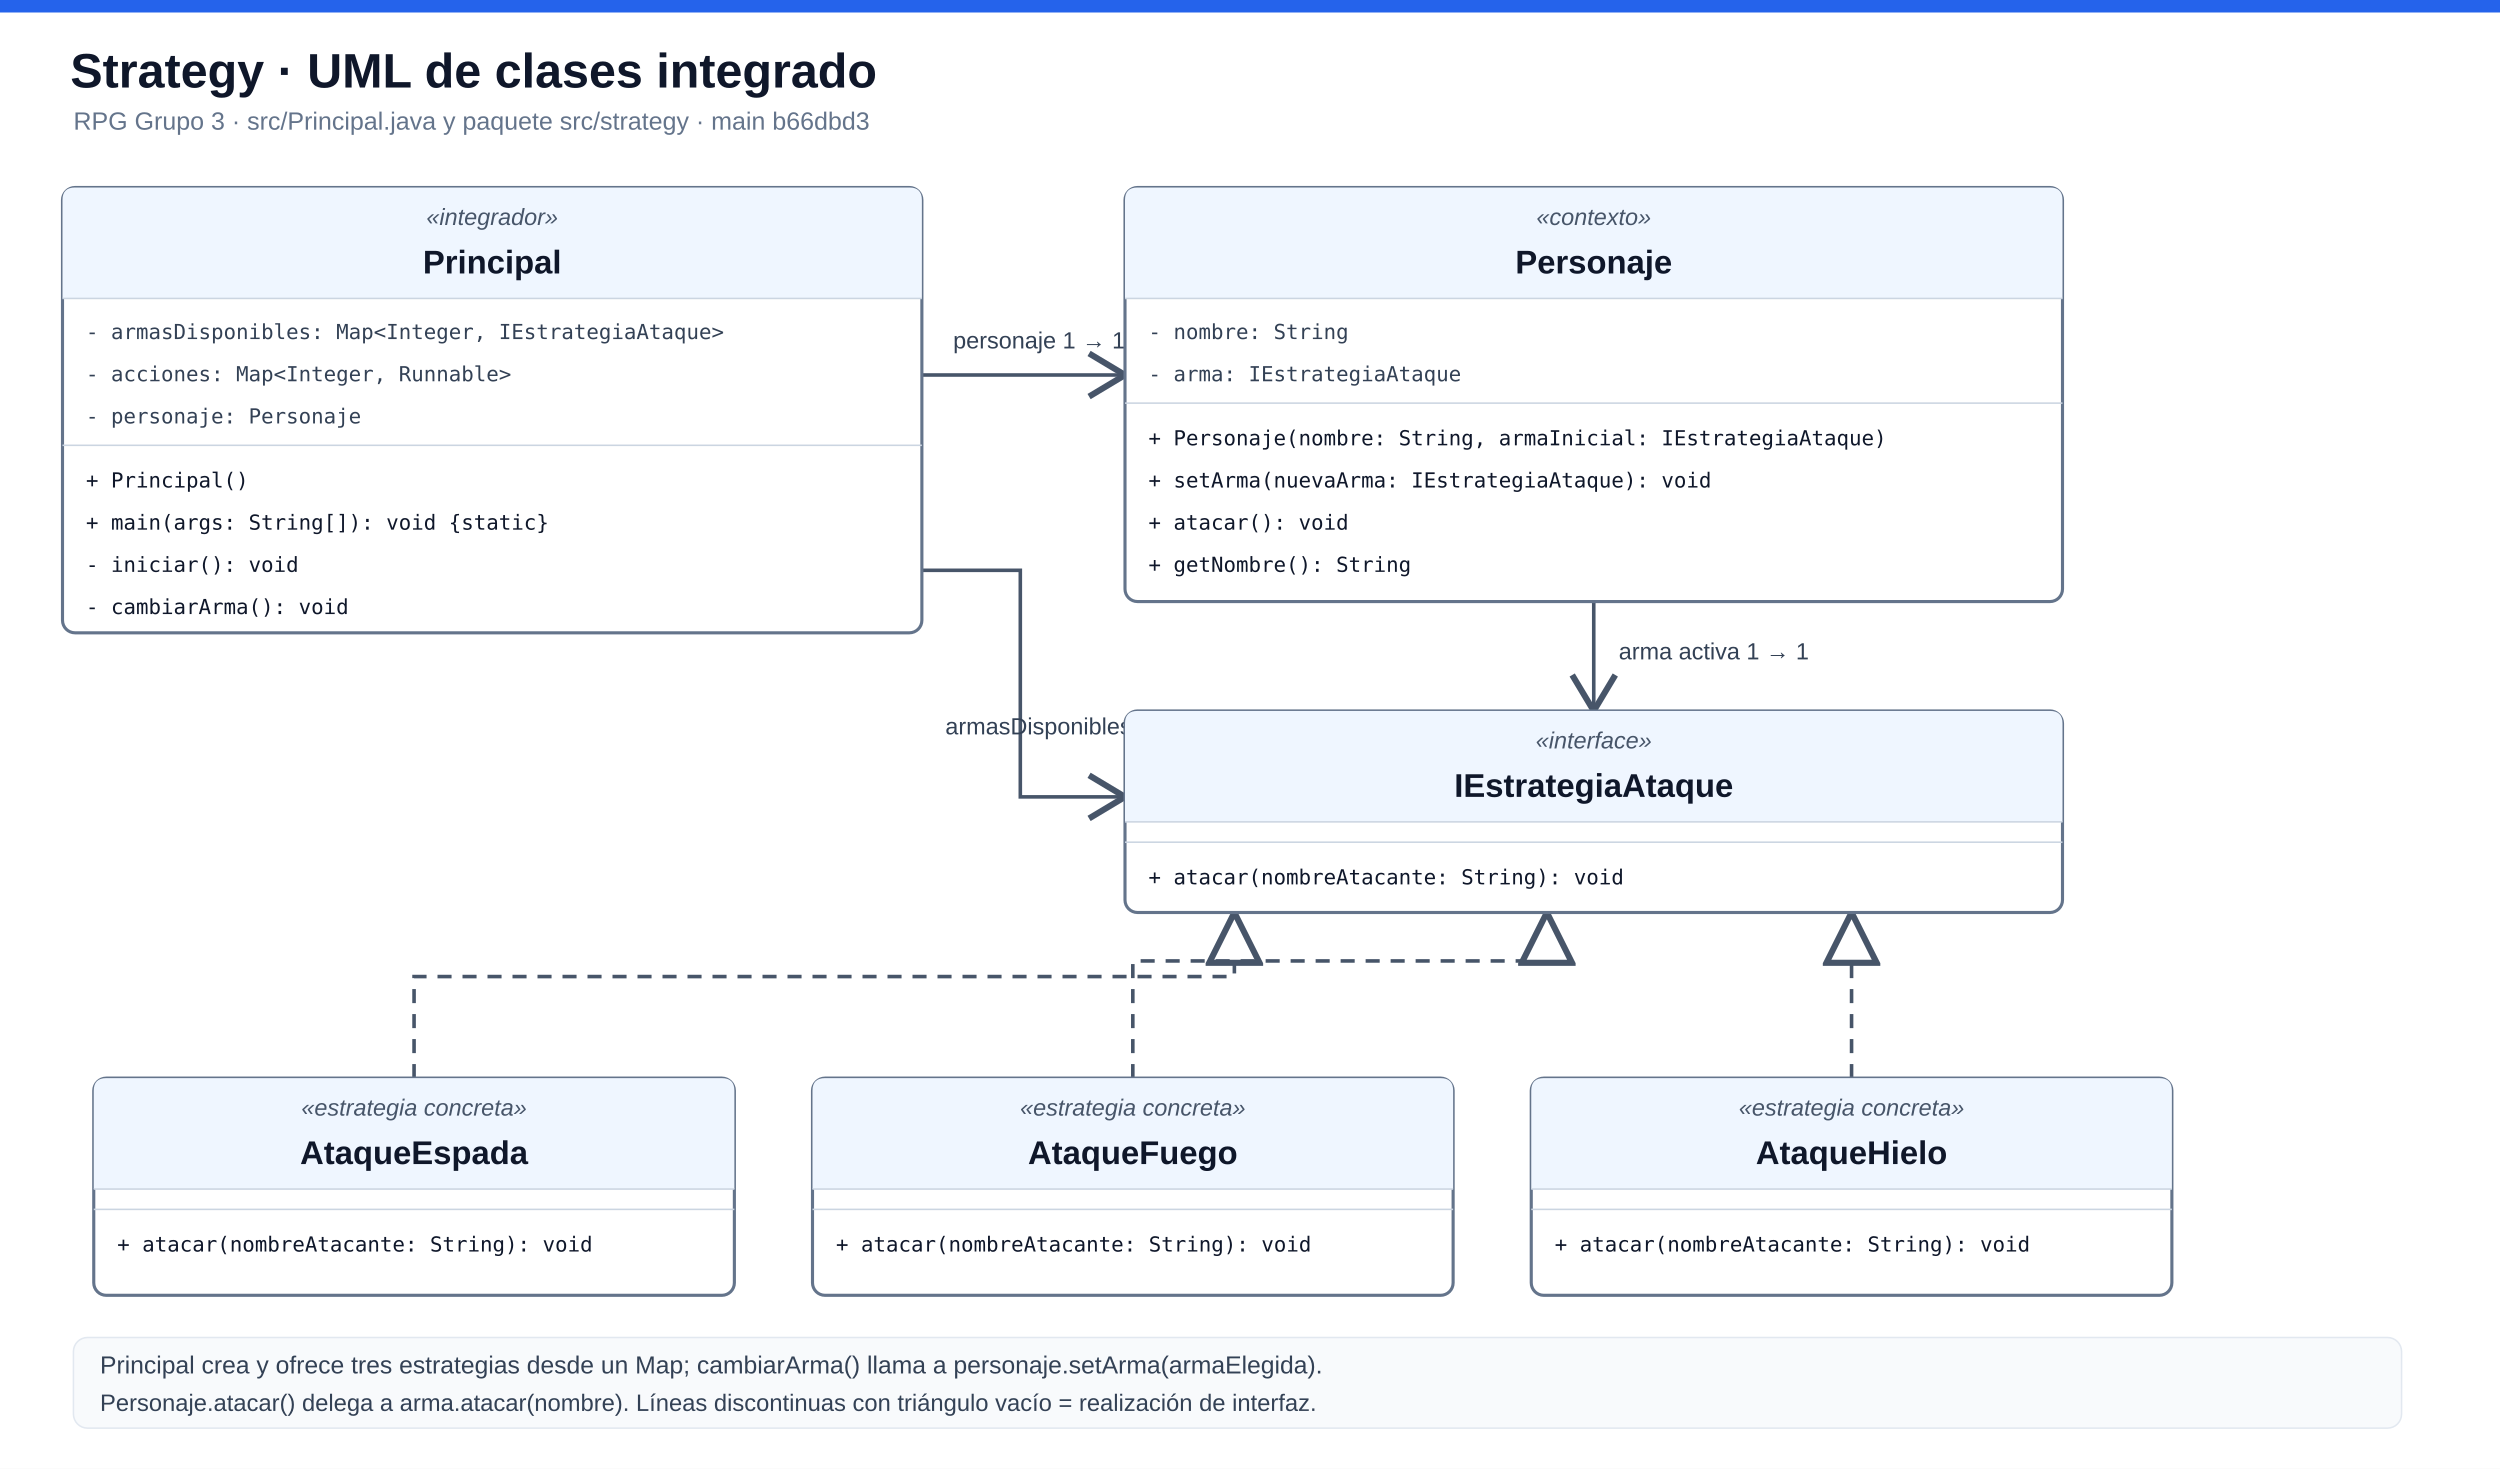
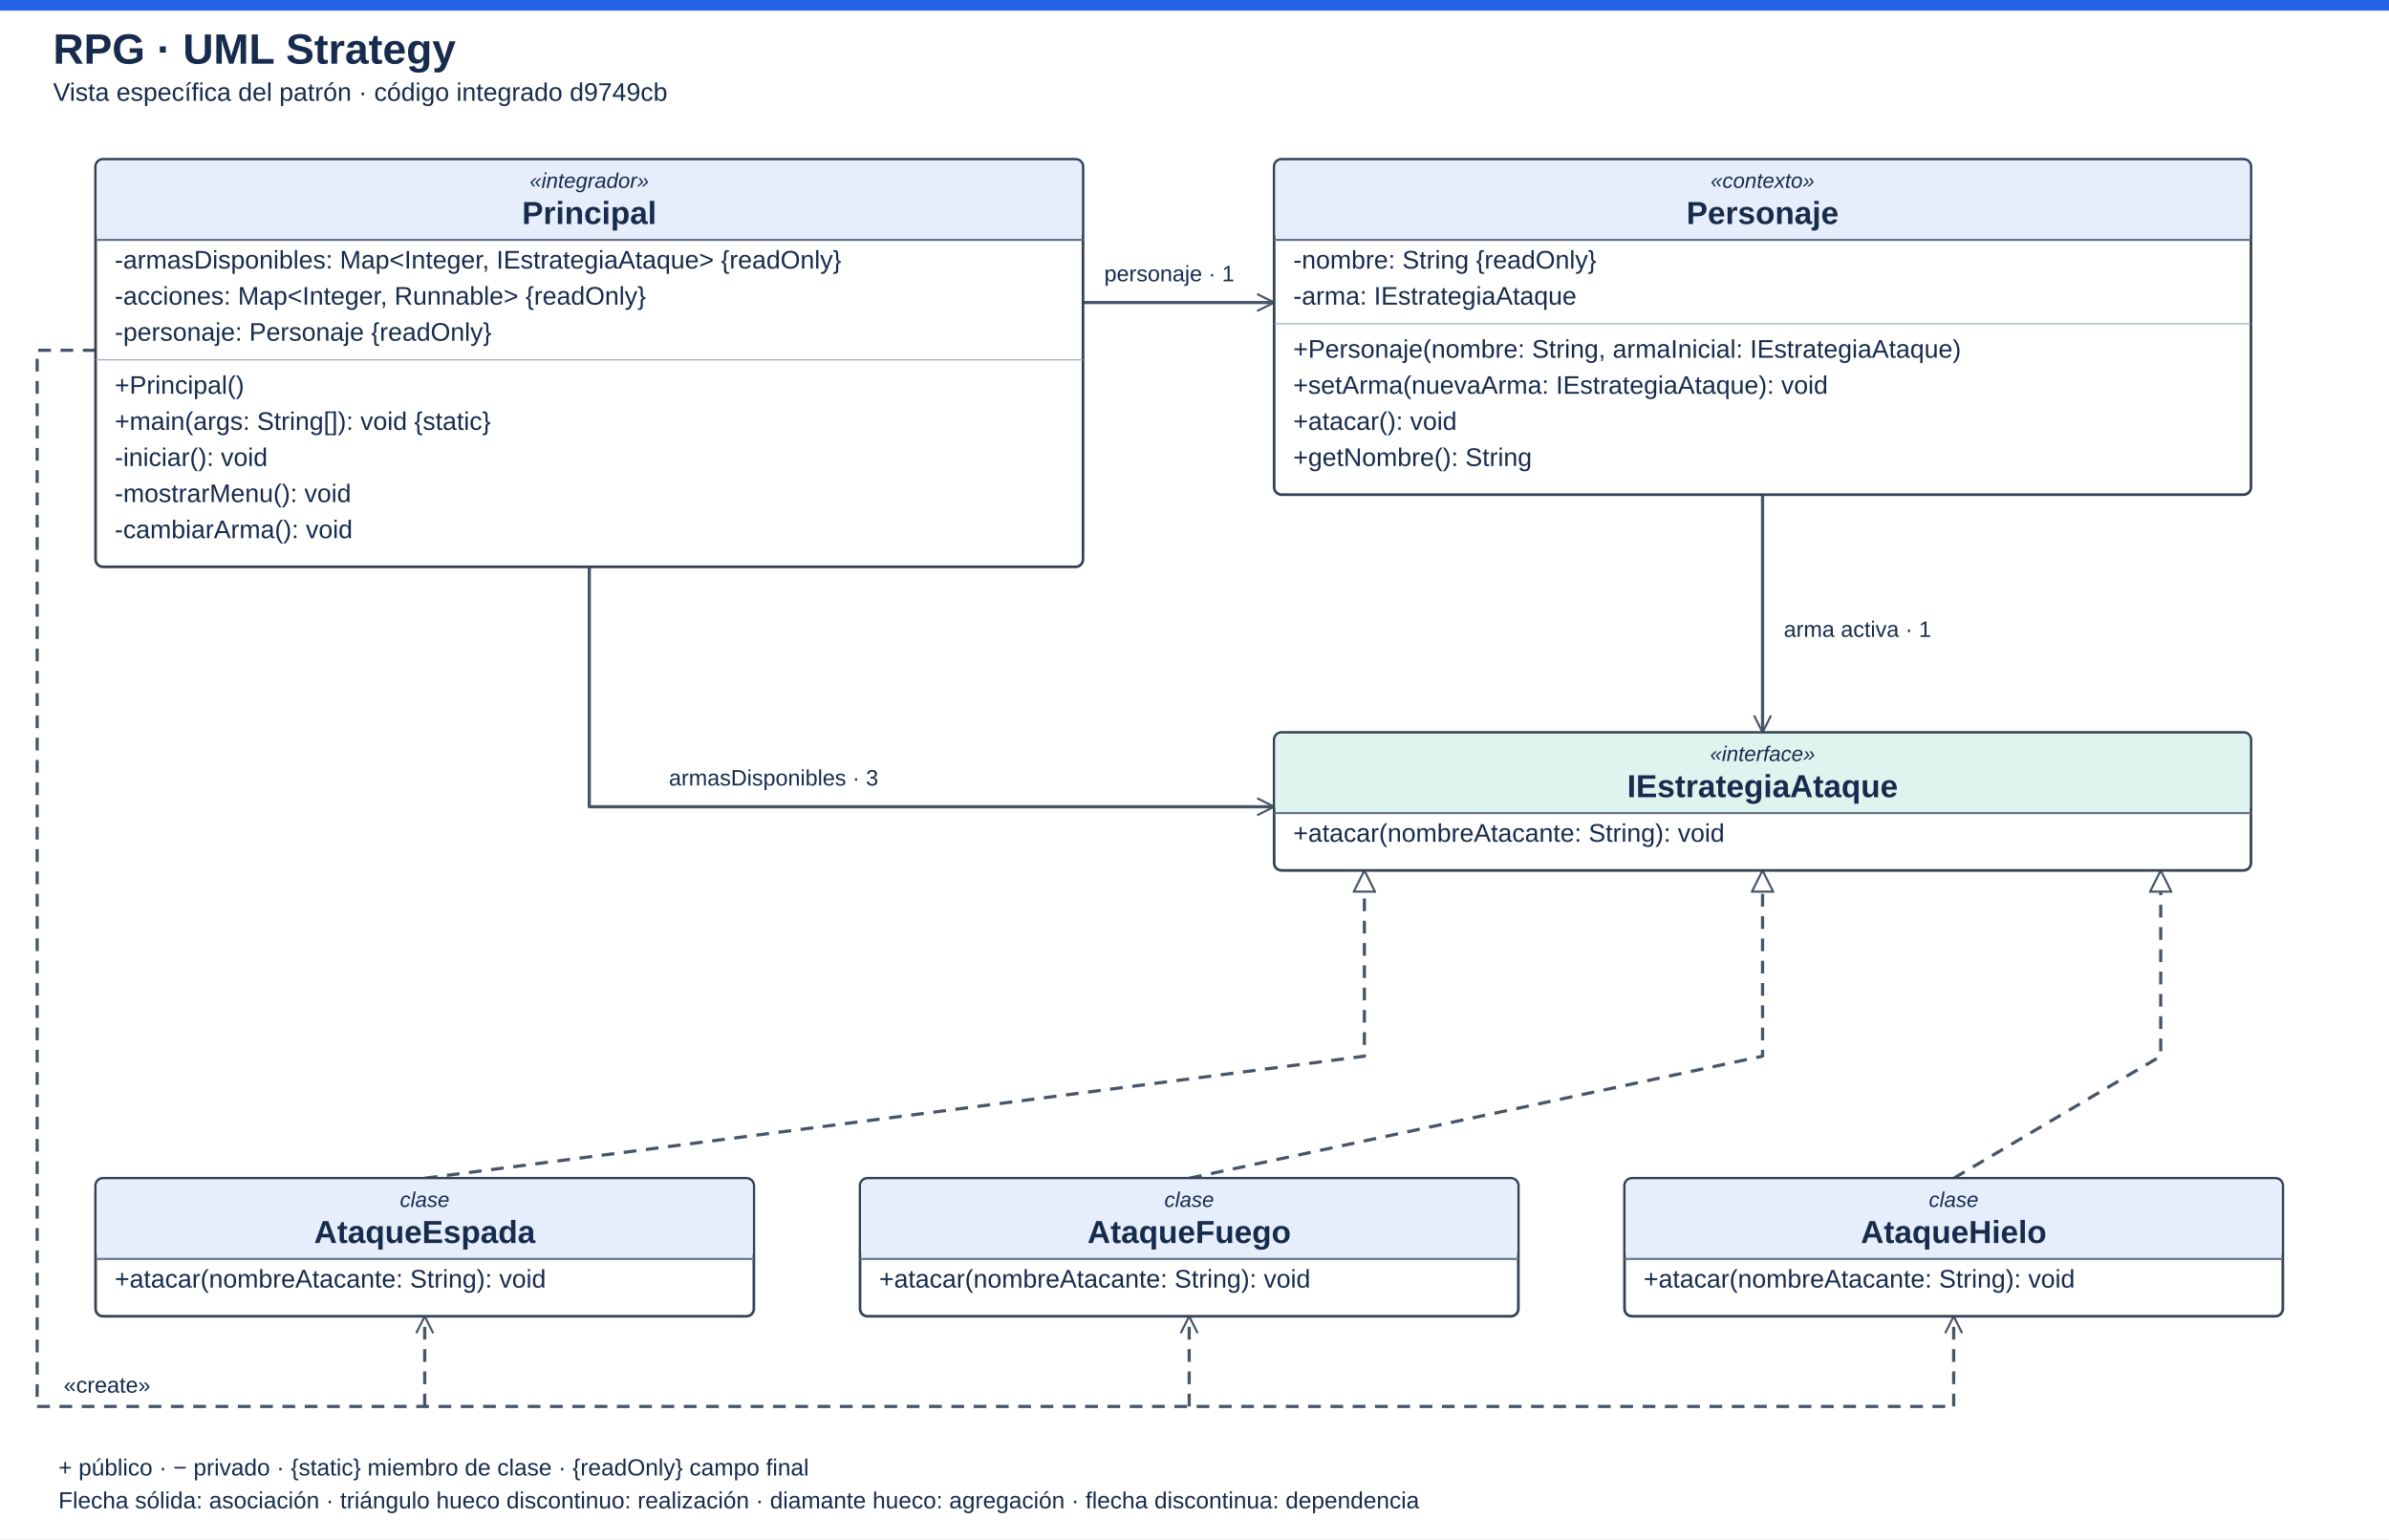
- <svg xmlns="http://www.w3.org/2000/svg" width="1600" height="940" viewBox="0 0 1600 940" role="img" aria-label="Strategy · UML de clases integrado">
+ <svg xmlns="http://www.w3.org/2000/svg" width="2250" height="1450" viewBox="0 0 2250 1450" role="img" aria-label="RPG · UML Strategy">
  <defs>
-     <marker id="open" markerWidth="14" markerHeight="14" refX="11" refY="7" orient="auto">
-       <path d="M1 1 L11 7 L1 13" fill="none" stroke="#475569" stroke-width="1.7" />
+     <marker id="arrow" viewBox="0 0 20 20" markerWidth="20" markerHeight="20" refX="18" refY="10" markerUnits="userSpaceOnUse" orient="auto">
+       <path d="M2 2 L18 10 L2 18" fill="none" stroke="#475569" stroke-width="2" />
    </marker>
-     <marker id="triangle" markerWidth="16" markerHeight="16" refX="15" refY="8" orient="auto">
-       <path d="M1 1 L15 8 L1 15 Z" fill="#fff" stroke="#475569" stroke-width="1.7" />
-     </marker>
-     <marker id="diamond" markerWidth="18" markerHeight="18" refX="16" refY="9" orient="auto">
-       <path d="M1 9 L9 2 L17 9 L9 16 Z" fill="#fff" stroke="#475569" stroke-width="1.7" />
+     <marker id="triangle" viewBox="0 0 22 22" markerWidth="22" markerHeight="22" refX="21" refY="11" markerUnits="userSpaceOnUse" orient="auto">
+       <path d="M1 1 L21 11 L1 21 Z" fill="white" stroke="#475569" stroke-width="2" />
    </marker>
  </defs>
-   <rect width="1600" height="940" fill="#fff" />
-   <rect width="1600" height="8" fill="#2563eb" />
-   <text x="45" y="56" font-family="Arial,sans-serif" font-size="31" font-weight="700" fill="#0f172a">Strategy · UML de clases integrado</text>
-   <text x="47" y="83" font-family="Arial,sans-serif" font-size="16" fill="#64748b">RPG Grupo 3 · src/Principal.java y paquete src/strategy · main b66dbd3</text>
-   <path d="M590 240 H720" fill="none" stroke="#475569" stroke-width="2.3" marker-end="url(#open)" />
-   <text x="610" y="223" font-family="Arial,sans-serif" font-size="15" font-weight="normal" fill="#334155">personaje 1 → 1</text>
-   <path d="M1020 385 V455" fill="none" stroke="#475569" stroke-width="2.3" marker-end="url(#open)" />
-   <text x="1036" y="422" font-family="Arial,sans-serif" font-size="15" font-weight="normal" fill="#334155">arma activa 1 → 1</text>
-   <path d="M590 365 H653 V510 H720" fill="none" stroke="#475569" stroke-width="2.3" marker-end="url(#open)" />
-   <text x="605" y="470" font-family="Arial,sans-serif" font-size="15" font-weight="normal" fill="#334155">armasDisponibles 0..*</text>
-   <path d="M265 690 V625 H790 V584" fill="none" stroke="#475569" stroke-width="2.3" stroke-dasharray="9 7" marker-end="url(#triangle)" />
-   <path d="M725 690 V615 H990 V584" fill="none" stroke="#475569" stroke-width="2.3" stroke-dasharray="9 7" marker-end="url(#triangle)" />
-   <path d="M1185 690 V584" fill="none" stroke="#475569" stroke-width="2.3" stroke-dasharray="9 7" marker-end="url(#triangle)" />
-   <rect x="40" y="120" width="550" height="285" rx="8" fill="#fff" stroke="#64748b" stroke-width="2" />
-   <path d="M48 120 H582 Q590 120 590 128 V191 H40 V128 Q40 120 48 120" fill="#eff6ff" />
-   <line x1="40" y1="191" x2="590" y2="191" stroke="#cbd5e1" />
-   <text x="315" y="144" text-anchor="middle" font-size="15" font-family="Arial,sans-serif" font-style="italic" fill="#475569">«integrador»</text>
-   <text x="315" y="175" text-anchor="middle" font-size="21" font-family="Arial,sans-serif" font-weight="700" fill="#0f172a">Principal</text>
-   <text x="55" y="217" font-family="DejaVu Sans Mono,monospace" font-size="13.3" fill="#334155">- armasDisponibles: Map&lt;Integer, IEstrategiaAtaque&gt;</text>
-   <text x="55" y="244" font-family="DejaVu Sans Mono,monospace" font-size="13.3" fill="#334155">- acciones: Map&lt;Integer, Runnable&gt;</text>
-   <text x="55" y="271" font-family="DejaVu Sans Mono,monospace" font-size="13.3" fill="#334155">- personaje: Personaje</text>
-   <line x1="40" y1="285" x2="590" y2="285" stroke="#cbd5e1" />
-   <text x="55" y="312" font-family="DejaVu Sans Mono,monospace" font-size="13.3" fill="#0f172a">+ Principal()</text>
-   <text x="55" y="339" font-family="DejaVu Sans Mono,monospace" font-size="13.3" fill="#0f172a">+ main(args: String[]): void {static}</text>
-   <text x="55" y="366" font-family="DejaVu Sans Mono,monospace" font-size="13.3" fill="#0f172a">- iniciar(): void</text>
-   <text x="55" y="393" font-family="DejaVu Sans Mono,monospace" font-size="13.3" fill="#0f172a">- cambiarArma(): void</text>
-   <rect x="720" y="120" width="600" height="265" rx="8" fill="#fff" stroke="#64748b" stroke-width="2" />
-   <path d="M728 120 H1312 Q1320 120 1320 128 V191 H720 V128 Q720 120 728 120" fill="#eff6ff" />
-   <line x1="720" y1="191" x2="1320" y2="191" stroke="#cbd5e1" />
-   <text x="1020" y="144" text-anchor="middle" font-size="15" font-family="Arial,sans-serif" font-style="italic" fill="#475569">«contexto»</text>
-   <text x="1020" y="175" text-anchor="middle" font-size="21" font-family="Arial,sans-serif" font-weight="700" fill="#0f172a">Personaje</text>
-   <text x="735" y="217" font-family="DejaVu Sans Mono,monospace" font-size="13.3" fill="#334155">- nombre: String</text>
-   <text x="735" y="244" font-family="DejaVu Sans Mono,monospace" font-size="13.3" fill="#334155">- arma: IEstrategiaAtaque</text>
-   <line x1="720" y1="258" x2="1320" y2="258" stroke="#cbd5e1" />
-   <text x="735" y="285" font-family="DejaVu Sans Mono,monospace" font-size="13.3" fill="#0f172a">+ Personaje(nombre: String, armaInicial: IEstrategiaAtaque)</text>
-   <text x="735" y="312" font-family="DejaVu Sans Mono,monospace" font-size="13.3" fill="#0f172a">+ setArma(nuevaArma: IEstrategiaAtaque): void</text>
-   <text x="735" y="339" font-family="DejaVu Sans Mono,monospace" font-size="13.3" fill="#0f172a">+ atacar(): void</text>
-   <text x="735" y="366" font-family="DejaVu Sans Mono,monospace" font-size="13.3" fill="#0f172a">+ getNombre(): String</text>
-   <rect x="720" y="455" width="600" height="129" rx="8" fill="#fff" stroke="#64748b" stroke-width="2" />
-   <path d="M728 455 H1312 Q1320 455 1320 463 V526 H720 V463 Q720 455 728 455" fill="#eff6ff" />
-   <line x1="720" y1="526" x2="1320" y2="526" stroke="#cbd5e1" />
-   <text x="1020" y="479" text-anchor="middle" font-size="15" font-family="Arial,sans-serif" font-style="italic" fill="#475569">«interface»</text>
-   <text x="1020" y="510" text-anchor="middle" font-size="21" font-family="Arial,sans-serif" font-weight="700" fill="#0f172a">IEstrategiaAtaque</text>
-   <line x1="720" y1="539" x2="1320" y2="539" stroke="#cbd5e1" />
-   <text x="735" y="566" font-family="DejaVu Sans Mono,monospace" font-size="13.3" fill="#0f172a">+ atacar(nombreAtacante: String): void</text>
-   <rect x="60" y="690" width="410" height="139" rx="8" fill="#fff" stroke="#64748b" stroke-width="2" />
-   <path d="M68 690 H462 Q470 690 470 698 V761 H60 V698 Q60 690 68 690" fill="#eff6ff" />
-   <line x1="60" y1="761" x2="470" y2="761" stroke="#cbd5e1" />
-   <text x="265" y="714" text-anchor="middle" font-size="15" font-family="Arial,sans-serif" font-style="italic" fill="#475569">«estrategia concreta»</text>
-   <text x="265" y="745" text-anchor="middle" font-size="21" font-family="Arial,sans-serif" font-weight="700" fill="#0f172a">AtaqueEspada</text>
-   <line x1="60" y1="774" x2="470" y2="774" stroke="#cbd5e1" />
-   <text x="75" y="801" font-family="DejaVu Sans Mono,monospace" font-size="13.3" fill="#0f172a">+ atacar(nombreAtacante: String): void</text>
-   <rect x="520" y="690" width="410" height="139" rx="8" fill="#fff" stroke="#64748b" stroke-width="2" />
-   <path d="M528 690 H922 Q930 690 930 698 V761 H520 V698 Q520 690 528 690" fill="#eff6ff" />
-   <line x1="520" y1="761" x2="930" y2="761" stroke="#cbd5e1" />
-   <text x="725" y="714" text-anchor="middle" font-size="15" font-family="Arial,sans-serif" font-style="italic" fill="#475569">«estrategia concreta»</text>
-   <text x="725" y="745" text-anchor="middle" font-size="21" font-family="Arial,sans-serif" font-weight="700" fill="#0f172a">AtaqueFuego</text>
-   <line x1="520" y1="774" x2="930" y2="774" stroke="#cbd5e1" />
-   <text x="535" y="801" font-family="DejaVu Sans Mono,monospace" font-size="13.3" fill="#0f172a">+ atacar(nombreAtacante: String): void</text>
-   <rect x="980" y="690" width="410" height="139" rx="8" fill="#fff" stroke="#64748b" stroke-width="2" />
-   <path d="M988 690 H1382 Q1390 690 1390 698 V761 H980 V698 Q980 690 988 690" fill="#eff6ff" />
-   <line x1="980" y1="761" x2="1390" y2="761" stroke="#cbd5e1" />
-   <text x="1185" y="714" text-anchor="middle" font-size="15" font-family="Arial,sans-serif" font-style="italic" fill="#475569">«estrategia concreta»</text>
-   <text x="1185" y="745" text-anchor="middle" font-size="21" font-family="Arial,sans-serif" font-weight="700" fill="#0f172a">AtaqueHielo</text>
-   <line x1="980" y1="774" x2="1390" y2="774" stroke="#cbd5e1" />
-   <text x="995" y="801" font-family="DejaVu Sans Mono,monospace" font-size="13.3" fill="#0f172a">+ atacar(nombreAtacante: String): void</text>
-   <rect x="47" y="856" width="1490" height="58" rx="9" fill="#f8fafc" stroke="#e2e8f0" />
-   <text x="64" y="879" font-family="Arial,sans-serif" font-size="15.8" font-weight="normal" fill="#334155">Principal crea y ofrece tres estrategias desde un Map; cambiarArma() llama a personaje.setArma(armaElegida).</text>
-   <text x="64" y="903" font-family="Arial,sans-serif" font-size="15.2" font-weight="normal" fill="#334155">Personaje.atacar() delega a arma.atacar(nombre). Líneas discontinuas con triángulo vacío = realización de interfaz.</text>
+   <rect width="2250" height="1450" fill="white" />
+   <rect width="2250" height="10" fill="#2563eb" />
+   <text x="50" y="60" font-family="Arial, Helvetica, sans-serif" font-size="40" fill="#172b4d" font-weight="bold">RPG · UML Strategy</text>
+   <text x="50" y="95" font-family="Arial, Helvetica, sans-serif" font-size="24" fill="#172b4d">Vista específica del patrón · código integrado d9749cb</text>
+   <path d="M1020 285 H1200" fill="none" stroke="#475569" stroke-width="3" stroke-linejoin="round" marker-end="url(#arrow)" />
+   <text x="1040" y="265" font-family="Arial, Helvetica, sans-serif" font-size="21" fill="#172b4d" stroke="white" stroke-width="7" paint-order="stroke" stroke-linejoin="round">personaje · 1</text>
+   <path d="M555 534 V760 H1200" fill="none" stroke="#475569" stroke-width="3" stroke-linejoin="round" marker-end="url(#arrow)" />
+   <text x="630" y="740" font-family="Arial, Helvetica, sans-serif" font-size="21" fill="#172b4d" stroke="white" stroke-width="7" paint-order="stroke" stroke-linejoin="round">armasDisponibles · 3</text>
+   <path d="M1660 466 V690" fill="none" stroke="#475569" stroke-width="3" stroke-linejoin="round" marker-end="url(#arrow)" />
+   <text x="1680" y="600" font-family="Arial, Helvetica, sans-serif" font-size="21" fill="#172b4d" stroke="white" stroke-width="7" paint-order="stroke" stroke-linejoin="round">arma activa · 1</text>
+   <path d="M400 1110 L1285 995 V820" fill="none" stroke="#475569" stroke-width="3" stroke-linejoin="round" stroke-dasharray="12 9" marker-end="url(#triangle)" />
+   <path d="M1120 1110 L1660 995 V820" fill="none" stroke="#475569" stroke-width="3" stroke-linejoin="round" stroke-dasharray="12 9" marker-end="url(#triangle)" />
+   <path d="M1840 1110 L2035 995 V820" fill="none" stroke="#475569" stroke-width="3" stroke-linejoin="round" stroke-dasharray="12 9" marker-end="url(#triangle)" />
+   <path d="M90 330 H35 V1325 H1840" fill="none" stroke="#475569" stroke-width="3" stroke-linejoin="round" stroke-dasharray="12 9" />
+   <path d="M400 1325 V1240" fill="none" stroke="#475569" stroke-width="3" stroke-linejoin="round" stroke-dasharray="12 9" marker-end="url(#arrow)" />
+   <path d="M1120 1325 V1240" fill="none" stroke="#475569" stroke-width="3" stroke-linejoin="round" stroke-dasharray="12 9" marker-end="url(#arrow)" />
+   <path d="M1840 1325 V1240" fill="none" stroke="#475569" stroke-width="3" stroke-linejoin="round" stroke-dasharray="12 9" marker-end="url(#arrow)" />
+   <text x="60" y="1312" font-family="Arial, Helvetica, sans-serif" font-size="21" fill="#172b4d" stroke="white" stroke-width="7" paint-order="stroke" stroke-linejoin="round">«create»</text>
+   <rect x="90" y="150" width="930" height="384" rx="7" fill="white" stroke="#334155" stroke-width="2.5" />
+   <rect x="91" y="151" width="928" height="75" rx="6" fill="#e7eefb" />
+   <line x1="90" y1="226" x2="1020" y2="226" stroke="#64748b" stroke-width="2" />
+   <text x="555" y="177" font-family="Arial, Helvetica, sans-serif" font-size="20" fill="#172b4d" text-anchor="middle" font-style="italic">«integrador»</text>
+   <text x="555" y="211" font-family="Arial, Helvetica, sans-serif" font-size="30" fill="#172b4d" text-anchor="middle" font-weight="bold">Principal</text>
+   <text x="108" y="253" font-family="Arial, Helvetica, sans-serif" font-size="24" fill="#172b4d">-armasDisponibles: Map&lt;Integer, IEstrategiaAtaque&gt; {readOnly}</text>
+   <text x="108" y="287" font-family="Arial, Helvetica, sans-serif" font-size="24" fill="#172b4d">-acciones: Map&lt;Integer, Runnable&gt; {readOnly}</text>
+   <text x="108" y="321" font-family="Arial, Helvetica, sans-serif" font-size="24" fill="#172b4d">-personaje: Personaje {readOnly}</text>
+   <line x1="90" y1="339" x2="1020" y2="339" stroke="#94a3b8" />
+   <text x="108" y="371" font-family="Arial, Helvetica, sans-serif" font-size="24" fill="#172b4d">+Principal()</text>
+   <text x="108" y="405" font-family="Arial, Helvetica, sans-serif" font-size="24" fill="#172b4d">+main(args: String[]): void {static}</text>
+   <text x="108" y="439" font-family="Arial, Helvetica, sans-serif" font-size="24" fill="#172b4d">-iniciar(): void</text>
+   <text x="108" y="473" font-family="Arial, Helvetica, sans-serif" font-size="24" fill="#172b4d">-mostrarMenu(): void</text>
+   <text x="108" y="507" font-family="Arial, Helvetica, sans-serif" font-size="24" fill="#172b4d">-cambiarArma(): void</text>
+   <rect x="1200" y="150" width="920" height="316" rx="7" fill="white" stroke="#334155" stroke-width="2.5" />
+   <rect x="1201" y="151" width="918" height="75" rx="6" fill="#e7eefb" />
+   <line x1="1200" y1="226" x2="2120" y2="226" stroke="#64748b" stroke-width="2" />
+   <text x="1660" y="177" font-family="Arial, Helvetica, sans-serif" font-size="20" fill="#172b4d" text-anchor="middle" font-style="italic">«contexto»</text>
+   <text x="1660" y="211" font-family="Arial, Helvetica, sans-serif" font-size="30" fill="#172b4d" text-anchor="middle" font-weight="bold">Personaje</text>
+   <text x="1218" y="253" font-family="Arial, Helvetica, sans-serif" font-size="24" fill="#172b4d">-nombre: String {readOnly}</text>
+   <text x="1218" y="287" font-family="Arial, Helvetica, sans-serif" font-size="24" fill="#172b4d">-arma: IEstrategiaAtaque</text>
+   <line x1="1200" y1="305" x2="2120" y2="305" stroke="#94a3b8" />
+   <text x="1218" y="337" font-family="Arial, Helvetica, sans-serif" font-size="24" fill="#172b4d">+Personaje(nombre: String, armaInicial: IEstrategiaAtaque)</text>
+   <text x="1218" y="371" font-family="Arial, Helvetica, sans-serif" font-size="24" fill="#172b4d">+setArma(nuevaArma: IEstrategiaAtaque): void</text>
+   <text x="1218" y="405" font-family="Arial, Helvetica, sans-serif" font-size="24" fill="#172b4d">+atacar(): void</text>
+   <text x="1218" y="439" font-family="Arial, Helvetica, sans-serif" font-size="24" fill="#172b4d">+getNombre(): String</text>
+   <rect x="1200" y="690" width="920" height="130" rx="7" fill="white" stroke="#334155" stroke-width="2.5" />
+   <rect x="1201" y="691" width="918" height="75" rx="6" fill="#dff3ef" />
+   <line x1="1200" y1="766" x2="2120" y2="766" stroke="#64748b" stroke-width="2" />
+   <text x="1660" y="717" font-family="Arial, Helvetica, sans-serif" font-size="20" fill="#172b4d" text-anchor="middle" font-style="italic">«interface»</text>
+   <text x="1660" y="751" font-family="Arial, Helvetica, sans-serif" font-size="30" fill="#172b4d" text-anchor="middle" font-weight="bold">IEstrategiaAtaque</text>
+   <text x="1218" y="793" font-family="Arial, Helvetica, sans-serif" font-size="24" fill="#172b4d">+atacar(nombreAtacante: String): void</text>
+   <rect x="90" y="1110" width="620" height="130" rx="7" fill="white" stroke="#334155" stroke-width="2.5" />
+   <rect x="91" y="1111" width="618" height="75" rx="6" fill="#e7eefb" />
+   <line x1="90" y1="1186" x2="710" y2="1186" stroke="#64748b" stroke-width="2" />
+   <text x="400" y="1137" font-family="Arial, Helvetica, sans-serif" font-size="20" fill="#172b4d" text-anchor="middle" font-style="italic">clase</text>
+   <text x="400" y="1171" font-family="Arial, Helvetica, sans-serif" font-size="30" fill="#172b4d" text-anchor="middle" font-weight="bold">AtaqueEspada</text>
+   <text x="108" y="1213" font-family="Arial, Helvetica, sans-serif" font-size="24" fill="#172b4d">+atacar(nombreAtacante: String): void</text>
+   <rect x="810" y="1110" width="620" height="130" rx="7" fill="white" stroke="#334155" stroke-width="2.5" />
+   <rect x="811" y="1111" width="618" height="75" rx="6" fill="#e7eefb" />
+   <line x1="810" y1="1186" x2="1430" y2="1186" stroke="#64748b" stroke-width="2" />
+   <text x="1120" y="1137" font-family="Arial, Helvetica, sans-serif" font-size="20" fill="#172b4d" text-anchor="middle" font-style="italic">clase</text>
+   <text x="1120" y="1171" font-family="Arial, Helvetica, sans-serif" font-size="30" fill="#172b4d" text-anchor="middle" font-weight="bold">AtaqueFuego</text>
+   <text x="828" y="1213" font-family="Arial, Helvetica, sans-serif" font-size="24" fill="#172b4d">+atacar(nombreAtacante: String): void</text>
+   <rect x="1530" y="1110" width="620" height="130" rx="7" fill="white" stroke="#334155" stroke-width="2.5" />
+   <rect x="1531" y="1111" width="618" height="75" rx="6" fill="#e7eefb" />
+   <line x1="1530" y1="1186" x2="2150" y2="1186" stroke="#64748b" stroke-width="2" />
+   <text x="1840" y="1137" font-family="Arial, Helvetica, sans-serif" font-size="20" fill="#172b4d" text-anchor="middle" font-style="italic">clase</text>
+   <text x="1840" y="1171" font-family="Arial, Helvetica, sans-serif" font-size="30" fill="#172b4d" text-anchor="middle" font-weight="bold">AtaqueHielo</text>
+   <text x="1548" y="1213" font-family="Arial, Helvetica, sans-serif" font-size="24" fill="#172b4d">+atacar(nombreAtacante: String): void</text>
+   <text x="55" y="1390" font-family="Arial, Helvetica, sans-serif" font-size="22" fill="#172b4d">+ público · − privado · {static} miembro de clase · {readOnly} campo final</text>
+   <text x="55" y="1421" font-family="Arial, Helvetica, sans-serif" font-size="22" fill="#172b4d">Flecha sólida: asociación · triángulo hueco discontinuo: realización · diamante hueco: agregación · flecha discontinua: dependencia</text>
</svg>
